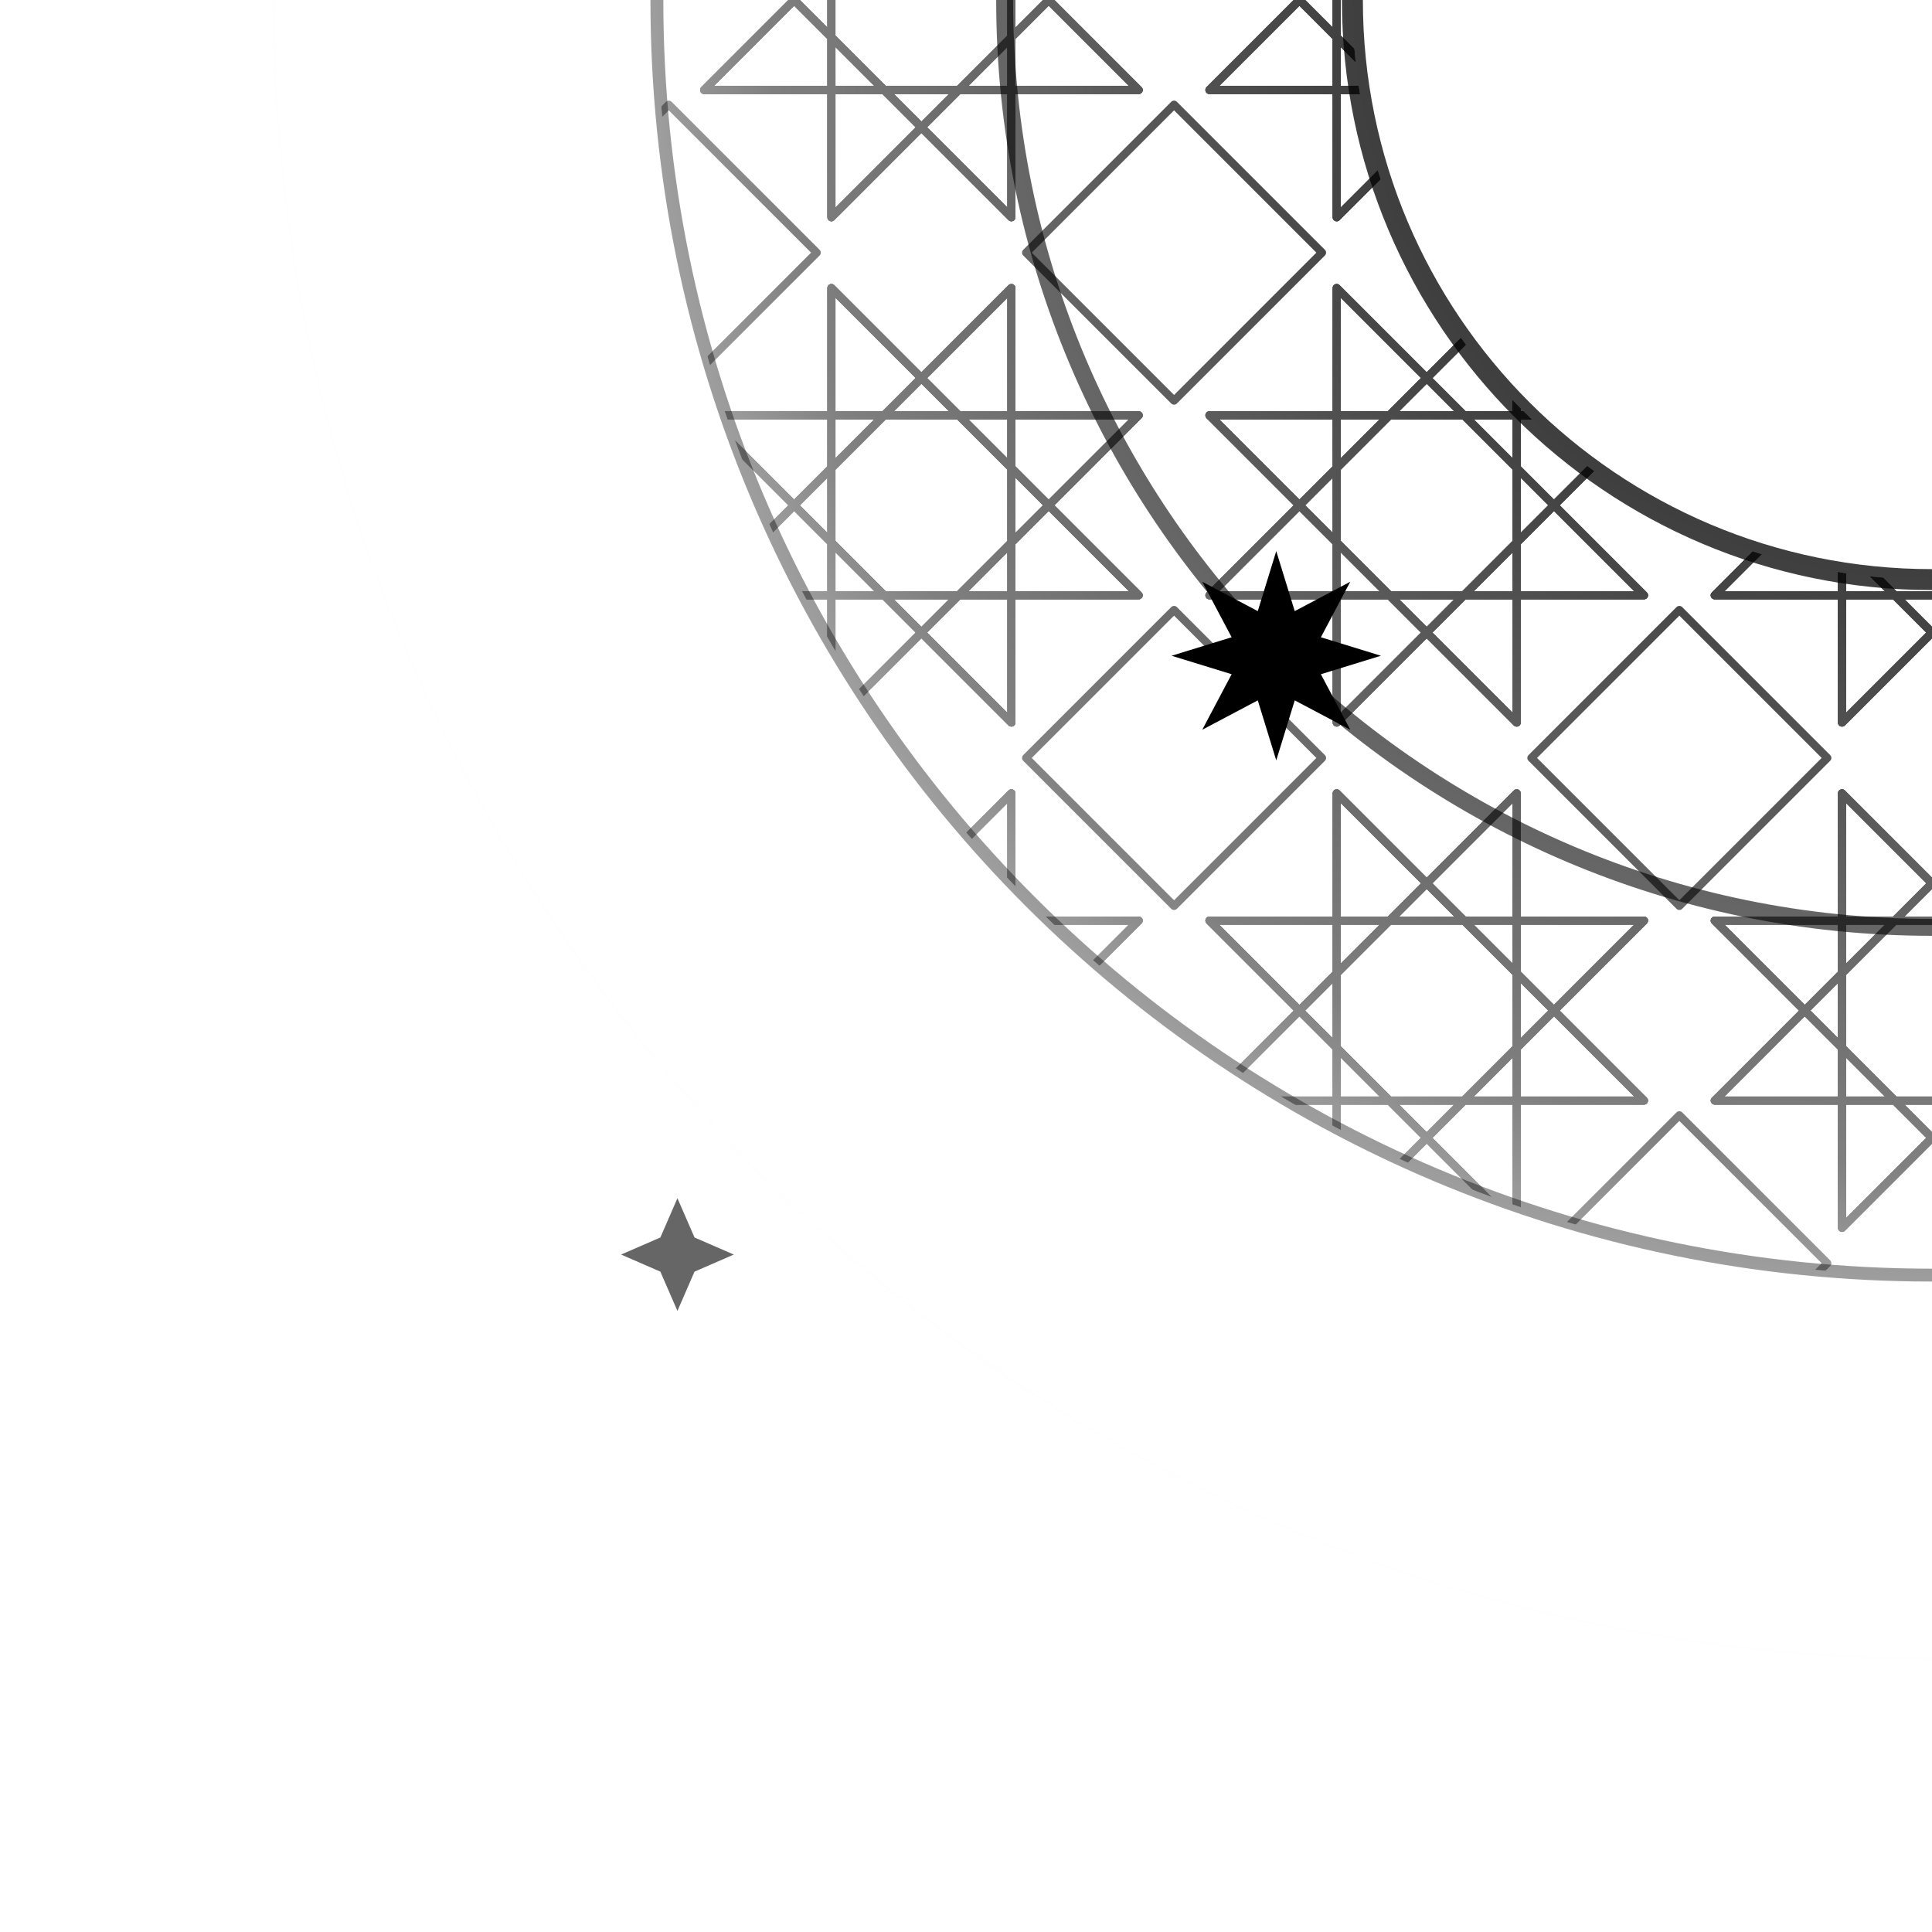
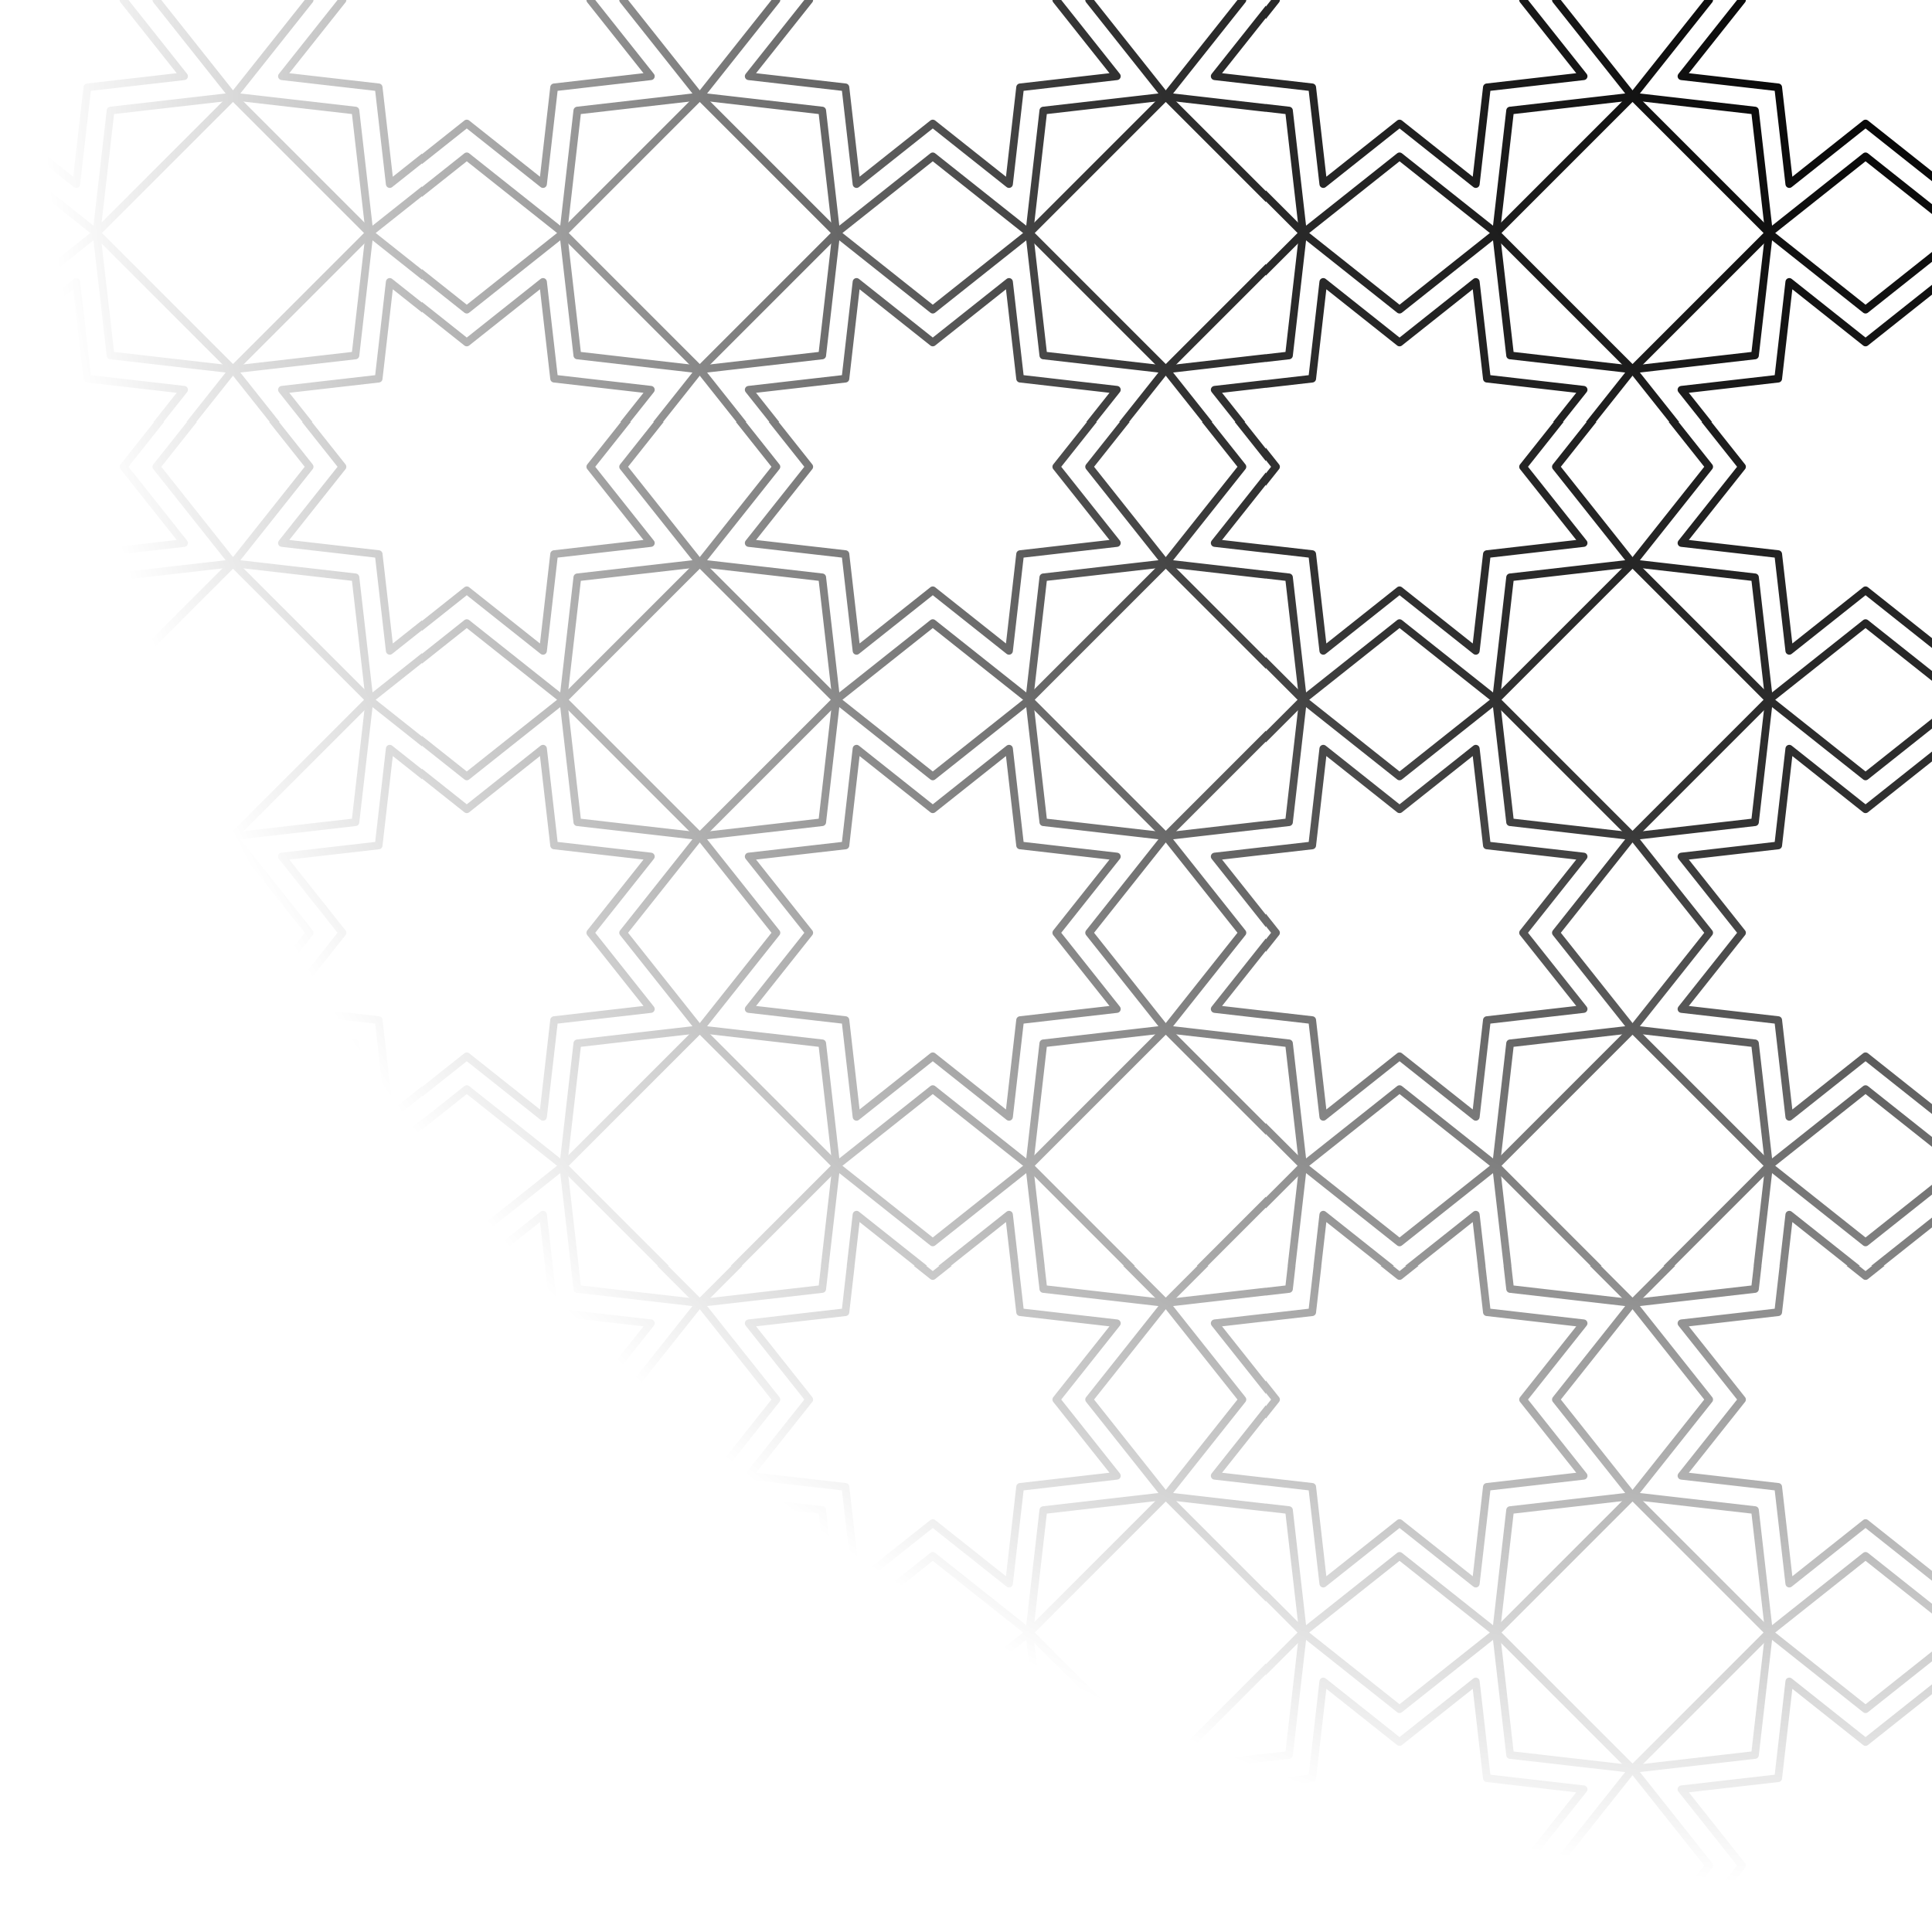
- <svg xmlns="http://www.w3.org/2000/svg" aria-hidden="true" viewBox="0 0 240 240">
+ <svg xmlns="http://www.w3.org/2000/svg" aria-hidden="true" viewBox="0 0 300 300">
  <defs>
-     <radialGradient id="a" cx="240" cy="0" r="206.4" gradientUnits="userSpaceOnUse">
-       <stop offset="0%" stop-color="#fff" />
-       <stop offset="70%" stop-color="#fff" stop-opacity=".5" />
-       <stop offset="100%" stop-color="#fff" stop-opacity="0" />
+     <radialGradient id="a" cx="300" cy="0" r="294" gradientUnits="userSpaceOnUse">
+       <stop offset="0" stop-color="#fff" />
+       <stop offset=".45" stop-color="#fff" stop-opacity=".8" />
+       <stop offset="1" stop-color="#fff" stop-opacity="0" />
    </radialGradient>
-     <clipPath id="b">
-       <path d="M81.6 0A158.4 158.4 0 0 0 240 158.4V72a72 72 0 0 1-72-72Z" />
-     </clipPath>
+     <pattern id="b" width="72.426" height="72.426" patternUnits="userSpaceOnUse">
+       <g fill="none" stroke="currentColor" stroke-linejoin="round" stroke-width="1.2">
+         <path d="m36.213 15-19.029 2.184L15 36.213 0 24.302l-15 11.911-2.184-19.029L-36.213 15l11.911-15-11.911-15 19.029-2.184L-15-36.213 0-24.302l15-11.911 2.184 19.029L36.213-15 24.302 0Z" />
+         <path d="m28.608 11.85-15.033 1.725-1.725 15.033L0 19.199l-11.85 9.409-1.725-15.033-15.033-1.725L-19.199 0l-9.409-11.85 15.033-1.725 1.725-15.033L0-19.199l11.85-9.409 1.725 15.033 15.033 1.725L19.199 0ZM108.64 15l-19.029 2.184-2.185 19.029-15-11.911-15 11.911-2.184-19.029L36.213 15 48.124 0 36.213-15l19.029-2.184 2.184-19.029 15 11.911 15-11.911 2.185 19.029L108.64-15 96.728 0Z" />
+         <path d="m101.035 11.85-15.033 1.725-1.726 15.033-11.85-9.409-11.85 9.409-1.725-15.033-15.033-1.725L53.228 0l-9.41-11.85 15.033-1.725 1.725-15.033 11.85 9.409 11.85-9.409 1.726 15.033 15.033 1.725L91.625 0ZM36.213 87.426l-19.029 2.185L15 108.64 0 96.728l-15 11.912-2.184-19.029-19.029-2.185 11.911-15-11.911-15 19.029-2.184L-15 36.213 0 48.124l15-11.911 2.184 19.029 19.029 2.184-11.911 15Z" />
+         <path d="m28.608 84.276-15.033 1.726-1.725 15.033L0 91.625l-11.85 9.41-1.725-15.033-15.033-1.726 9.409-11.85-9.409-11.85 15.033-1.725 1.725-15.033L0 53.228l11.85-9.41 1.725 15.033 15.033 1.725-9.409 11.85Zm80.032 3.15-19.029 2.185-2.185 19.029-15-11.912-15 11.912-2.184-19.029-19.029-2.185 11.911-15-11.911-15 19.029-2.184 2.184-19.029 15 11.911 15-11.911 2.185 19.029 19.029 2.184-11.912 15Z" />
+         <path d="m101.035 84.276-15.033 1.726-1.726 15.033-11.85-9.41-11.85 9.41-1.725-15.033-15.033-1.726 9.41-11.85-9.41-11.85 15.033-1.725 1.725-15.033 11.85 9.41 11.85-9.41 1.726 15.033 15.033 1.725-9.41 11.85ZM57.426 36.213 36.213 57.426 15 36.213 36.213 15Z" />
+       </g>
+     </pattern>
    <mask id="c">
-       <path fill="url(#a)" d="M0 0h240v240H0z" />
+       <path fill="url(#a)" d="M0 0h300v300H0z" />
    </mask>
  </defs>
-   <g fill="none" stroke="currentColor" stroke-linejoin="round" clip-path="url(#b)" mask="url(#c)">
-     <path d="M266.991-51.59h-53.982l38.171-38.171v53.982L213.009-73.95h53.982L228.82-35.779v-53.982Zm62.769 0h-53.981l38.171-38.171v53.982L275.779-73.95h53.981l-38.17 38.171v-53.982Zm-62.769 62.77h-53.982l38.171-38.171V26.99l-38.171-38.17h53.982L228.82 26.99v-53.981Zm62.769 0h-53.981l38.171-38.171V26.99l-38.171-38.17h53.981l-38.17 38.17v-53.981Zm-39.99-42.565L271.385-13 253-31.385l18.385-18.385Z" />
-     <path d="M266.991 11.18h-53.982l38.171-38.171v53.982L213.009-11.18h53.982L228.82 26.991v-53.982Zm62.769 0h-53.981l38.171-38.171v53.982L275.779-11.18h53.981l-38.17 38.171v-53.982Zm-62.769 62.77h-53.982l38.171-38.171V89.76l-38.171-38.17h53.982L228.82 89.76V35.779Zm62.769 0h-53.981l38.171-38.171V89.76l-38.171-38.17h53.981l-38.17 38.17V35.779Zm-39.99-42.565L271.385 49.77 253 31.385 271.385 13Z" />
-     <path d="M266.991 73.95h-53.982l38.171-38.171v53.982L213.009 51.59h53.982L228.82 89.761V35.779Zm62.769 0h-53.981l38.171-38.171v53.982L275.779 51.59h53.981l-38.17 38.171V35.779Zm-62.769 62.77h-53.982l38.171-38.171v53.981l-38.171-38.17h53.982l-38.171 38.17V98.549Zm62.769 0h-53.981l38.171-38.171v53.981l-38.171-38.17h53.981l-38.17 38.17V98.549Zm-39.99-42.565-18.385 18.385L253 94.155l18.385-18.385Z" />
-     <path d="M266.991 136.719h-53.982l38.171-38.171v53.982l-38.171-38.171h53.982L228.82 152.53V98.548Zm62.769 0h-53.981l38.171-38.171v53.982l-38.171-38.171h53.981l-38.17 38.171V98.548Zm-62.769 62.77h-53.982l38.171-38.171v53.981l-38.171-38.17h53.982l-38.171 38.17v-53.981Zm62.769 0h-53.981l38.171-38.171v53.981l-38.171-38.17h53.981l-38.17 38.17v-53.981Zm-39.99-42.565-18.385 18.385L253 156.924l18.385-18.385Z" />
-     <path d="M266.991 199.489h-53.982l38.171-38.171V215.3l-38.171-38.171h53.982L228.82 215.3v-53.982Zm62.769 0h-53.981l38.171-38.171V215.3l-38.171-38.171h53.981L291.59 215.3v-53.982Zm-62.769 62.77h-53.982l38.171-38.171v53.981l-38.171-38.17h53.982l-38.171 38.17v-53.981Zm62.769 0h-53.981l38.171-38.171v53.981l-38.171-38.17h53.981l-38.17 38.17v-53.981Zm-39.99-42.565-18.385 18.385L253 219.694l18.385-18.385Z" />
-     <path d="M266.991 262.258h-53.982l38.171-38.171v53.982l-38.171-38.171h53.982l-38.171 38.171v-53.982Zm62.769 0h-53.981l38.171-38.171v53.982l-38.171-38.171h53.981l-38.17 38.171v-53.982Zm-62.769 62.77h-53.982l38.171-38.171v53.981l-38.171-38.17h53.982l-38.171 38.17v-53.981Zm62.769 0h-53.981l38.171-38.171v53.981l-38.171-38.17h53.981l-38.17 38.17v-53.981Zm-39.99-42.565-18.385 18.385L253 282.463l18.385-18.385ZM204.221-51.59h-53.982l38.171-38.171v53.982L150.239-73.95h53.982L166.05-35.779v-53.982Zm62.769 0h-53.981l38.171-38.171v53.982L213.009-73.95h53.981l-38.17 38.171v-53.982Zm-62.769 62.77h-53.982l38.171-38.171V26.99l-38.171-38.17h53.982L166.05 26.99v-53.981Zm62.769 0h-53.981l38.171-38.171V26.99l-38.171-38.17h53.981l-38.17 38.17v-53.981ZM227-31.385 208.615-13 190.23-31.385l18.385-18.385Z" />
-     <path d="M204.221 11.18h-53.982l38.171-38.171v53.982L150.239-11.18h53.982L166.05 26.991v-53.982Zm62.769 0h-53.981l38.171-38.171v53.982L213.009-11.18h53.981l-38.17 38.171v-53.982Zm-62.769 62.77h-53.982l38.171-38.171V89.76l-38.171-38.17h53.982L166.05 89.76V35.779Zm62.769 0h-53.981l38.171-38.171V89.76l-38.171-38.17h53.981l-38.17 38.17V35.779ZM227 31.385 208.615 49.77 190.23 31.385 208.615 13Z" />
-     <path d="M204.221 73.95h-53.982l38.171-38.171v53.982L150.239 51.59h53.982L166.05 89.761V35.779Zm62.769 0h-53.981l38.171-38.171v53.982L213.009 51.59h53.981l-38.17 38.171V35.779Zm-62.769 62.77h-53.982l38.171-38.171v53.981l-38.171-38.17h53.982l-38.171 38.17V98.549Zm62.769 0h-53.981l38.171-38.171v53.981l-38.171-38.17h53.981l-38.17 38.17V98.549ZM227 94.155l-18.385 18.385-18.385-18.385 18.385-18.385Z" />
-     <path d="M204.221 136.719h-53.982l38.171-38.171v53.982l-38.171-38.171h53.982L166.05 152.53V98.548Zm62.769 0h-53.981l38.171-38.171v53.982l-38.171-38.171h53.981l-38.17 38.171V98.548Zm-62.769 62.77h-53.982l38.171-38.171v53.981l-38.171-38.17h53.982l-38.171 38.17v-53.981Zm62.769 0h-53.981l38.171-38.171v53.981l-38.171-38.17h53.981l-38.17 38.17v-53.981ZM227 156.924l-18.385 18.385-18.385-18.385 18.385-18.385Z" />
-     <path d="M204.221 199.489h-53.982l38.171-38.171V215.3l-38.171-38.171h53.982L166.05 215.3v-53.982Zm62.769 0h-53.981l38.171-38.171V215.3l-38.171-38.171h53.981L228.82 215.3v-53.982Zm-62.769 62.77h-53.982l38.171-38.171v53.981l-38.171-38.17h53.982l-38.171 38.17v-53.981Zm62.769 0h-53.981l38.171-38.171v53.981l-38.171-38.17h53.981l-38.17 38.17v-53.981ZM227 219.694l-18.385 18.385-18.385-18.385 18.385-18.385Z" />
-     <path d="M204.221 262.258h-53.982l38.171-38.171v53.982l-38.171-38.171h53.982l-38.171 38.171v-53.982Zm62.769 0h-53.981l38.171-38.171v53.982l-38.171-38.171h53.981l-38.17 38.171v-53.982Zm-62.769 62.77h-53.982l38.171-38.171v53.981l-38.171-38.17h53.982l-38.171 38.17v-53.981Zm62.769 0h-53.981l38.171-38.171v53.981l-38.171-38.17h53.981l-38.17 38.17v-53.981ZM227 282.463l-18.385 18.385-18.385-18.385 18.385-18.385ZM141.452-51.59H87.47l38.171-38.171v53.982L87.47-73.95h53.982l-38.171 38.171v-53.982Zm62.769 0H150.24l38.171-38.171v53.982L150.24-73.95h53.981l-38.17 38.171v-53.982Zm-62.769 62.77H87.47l38.171-38.171V26.99L87.47-11.18h53.982l-38.171 38.17v-53.981Zm62.769 0H150.24l38.171-38.171V26.99L150.24-11.18h53.981l-38.17 38.17v-53.981Zm-39.99-42.565L145.846-13l-18.385-18.385 18.385-18.385Z" />
-     <path d="M141.452 11.18H87.47l38.171-38.171v53.982L87.47-11.18h53.982l-38.171 38.171v-53.982Zm62.769 0H150.24l38.171-38.171v53.982L150.24-11.18h53.981l-38.17 38.171v-53.982Zm-62.769 62.77H87.47l38.171-38.171V89.76L87.47 51.59h53.982l-38.171 38.17V35.779Zm62.769 0H150.24l38.171-38.171V89.76L150.24 51.59h53.981l-38.17 38.17V35.779Zm-39.99-42.565L145.846 49.77l-18.385-18.385L145.846 13Z" />
-     <path d="M141.452 73.95H87.47l38.171-38.171v53.982L87.47 51.59h53.982l-38.171 38.171V35.779Zm62.769 0H150.24l38.171-38.171v53.982L150.24 51.59h53.981l-38.17 38.171V35.779Zm-62.769 62.77H87.47l38.171-38.171v53.981L87.47 114.36h53.982l-38.171 38.17V98.549Zm62.769 0H150.24l38.171-38.171v53.981l-38.171-38.17h53.981l-38.17 38.17V98.549Zm-39.99-42.565-18.385 18.385-18.385-18.385 18.385-18.385Z" />
-     <path d="M141.452 136.719H87.47l38.171-38.171v53.982L87.47 114.359h53.982l-38.171 38.171V98.548Zm62.769 0H150.24l38.171-38.171v53.982l-38.171-38.171h53.981l-38.17 38.171V98.548Zm-62.769 62.77H87.47l38.171-38.171v53.981l-38.171-38.17h53.982l-38.171 38.17v-53.981Zm62.769 0H150.24l38.171-38.171v53.981l-38.171-38.17h53.981l-38.17 38.17v-53.981Zm-39.99-42.565-18.385 18.385-18.385-18.385 18.385-18.385Z" />
-     <path d="M141.452 199.489H87.47l38.171-38.171V215.3L87.47 177.129h53.982L103.281 215.3v-53.982Zm62.769 0H150.24l38.171-38.171V215.3l-38.171-38.171h53.981l-38.17 38.171v-53.982Zm-62.769 62.77H87.47l38.171-38.171v53.981l-38.171-38.17h53.982l-38.171 38.17v-53.981Zm62.769 0H150.24l38.171-38.171v53.981l-38.171-38.17h53.981l-38.17 38.17v-53.981Zm-39.99-42.565-18.385 18.385-18.385-18.385 18.385-18.385Z" />
-     <path d="M141.452 262.258H87.47l38.171-38.171v53.982L87.47 239.898h53.982l-38.171 38.171v-53.982Zm62.769 0H150.24l38.171-38.171v53.982l-38.171-38.171h53.981l-38.17 38.171v-53.982Zm-62.769 62.77H87.47l38.171-38.171v53.981l-38.171-38.17h53.982l-38.171 38.17v-53.981Zm62.769 0H150.24l38.171-38.171v53.981l-38.171-38.17h53.981l-38.17 38.17v-53.981Zm-39.99-42.565-18.385 18.385-18.385-18.385 18.385-18.385ZM78.682-51.59H24.7l38.171-38.171v53.982L24.7-73.95h53.982L40.511-35.779v-53.982Zm62.769 0H87.47l38.171-38.171v53.982L87.47-73.95h53.981l-38.17 38.171v-53.982ZM78.682 11.18H24.7l38.171-38.171V26.99L24.7-11.18h53.982L40.511 26.99v-53.981Zm62.769 0H87.47l38.171-38.171V26.99L87.47-11.18h53.981l-38.17 38.17v-53.981Zm-39.99-42.565L83.076-13 64.691-31.385 83.076-49.77Z" />
-     <path d="M78.682 11.18H24.7l38.171-38.171v53.982L24.7-11.18h53.982L40.511 26.991v-53.982Zm62.769 0H87.47l38.171-38.171v53.982L87.47-11.18h53.981l-38.17 38.171v-53.982ZM78.682 73.95H24.7l38.171-38.171V89.76L24.7 51.59h53.982L40.511 89.76V35.779Zm62.769 0H87.47l38.171-38.171V89.76L87.47 51.59h53.981l-38.17 38.17V35.779Zm-39.99-42.565L83.076 49.77 64.691 31.385 83.076 13Z" />
-     <path d="M78.682 73.95H24.7l38.171-38.171v53.982L24.7 51.59h53.982L40.511 89.761V35.779Zm62.769 0H87.47l38.171-38.171v53.982L87.47 51.59h53.981l-38.17 38.171V35.779Zm-62.769 62.77H24.7l38.171-38.171v53.981L24.7 114.36h53.982l-38.171 38.17V98.549Zm62.769 0H87.47l38.171-38.171v53.981L87.47 114.36h53.981l-38.17 38.17V98.549Zm-39.99-42.565L83.076 112.54 64.691 94.155 83.076 75.77Z" />
-     <path d="M78.682 136.719H24.7l38.171-38.171v53.982L24.7 114.359h53.982L40.511 152.53V98.548Zm62.769 0H87.47l38.171-38.171v53.982L87.47 114.359h53.981l-38.17 38.171V98.548Zm-62.769 62.77H24.7l38.171-38.171v53.981L24.7 177.129h53.982l-38.171 38.17v-53.981Zm62.769 0H87.47l38.171-38.171v53.981l-38.171-38.17h53.981l-38.17 38.17v-53.981Zm-39.99-42.565-18.385 18.385-18.385-18.385 18.385-18.385Z" />
-     <path d="M78.682 199.489H24.7l38.171-38.171V215.3L24.7 177.129h53.982L40.511 215.3v-53.982Zm62.769 0H87.47l38.171-38.171V215.3L87.47 177.129h53.981l-38.17 38.171v-53.982Zm-62.769 62.77H24.7l38.171-38.171v53.981L24.7 239.899h53.982l-38.171 38.17v-53.981Zm62.769 0H87.47l38.171-38.171v53.981l-38.171-38.17h53.981l-38.17 38.17v-53.981Zm-39.99-42.565-18.385 18.385-18.385-18.385 18.385-18.385Z" />
-     <path d="M78.682 262.258H24.7l38.171-38.171v53.982L24.7 239.898h53.982l-38.171 38.171v-53.982Zm62.769 0H87.47l38.171-38.171v53.982L87.47 239.898h53.981l-38.17 38.171v-53.982Zm-62.769 62.77H24.7l38.171-38.171v53.981L24.7 302.668h53.982l-38.171 38.17v-53.981Zm62.769 0H87.47l38.171-38.171v53.981l-38.171-38.17h53.981l-38.17 38.17v-53.981Zm-39.99-42.565-18.385 18.385-18.385-18.385 18.385-18.385ZM15.913-51.59h-53.982L.102-89.761v53.982L-38.069-73.95h53.982l-38.171 38.171v-53.982Zm62.769 0H24.701l38.171-38.171v53.982L24.701-73.95h53.981l-38.17 38.171v-53.982ZM15.913 11.18h-53.982L.102-26.991V26.99l-38.171-38.17h53.982l-38.171 38.17v-53.981Zm62.769 0H24.701l38.171-38.171V26.99L24.701-11.18h53.981l-38.17 38.17v-53.981Zm-39.99-42.565L20.307-13 1.922-31.385 20.307-49.77Z" />
-     <path d="M15.913 11.18h-53.982L.102-26.991v53.982L-38.069-11.18h53.982l-38.171 38.171v-53.982Zm62.769 0H24.701l38.171-38.171v53.982L24.701-11.18h53.981l-38.17 38.171v-53.982ZM15.913 73.95h-53.982L.102 35.779V89.76l-38.171-38.17h53.982l-38.171 38.17V35.779Zm62.769 0H24.701l38.171-38.171V89.76L24.701 51.59h53.981l-38.17 38.17V35.779Zm-39.99-42.565L20.307 49.77 1.922 31.385 20.307 13Z" />
-     <path d="M15.913 73.95h-53.982L.102 35.779v53.982L-38.069 51.59h53.982l-38.171 38.171V35.779Zm62.769 0H24.701l38.171-38.171v53.982L24.701 51.59h53.981l-38.17 38.171V35.779Zm-62.769 62.77h-53.982L.102 98.549v53.981l-38.171-38.17h53.982l-38.171 38.17V98.549Zm62.769 0H24.701l38.171-38.171v53.981l-38.171-38.17h53.981l-38.17 38.17V98.549Zm-39.99-42.565L20.307 112.54 1.922 94.155 20.307 75.77Z" />
-     <path d="M15.913 136.719h-53.982L.102 98.548v53.982l-38.171-38.171h53.982l-38.171 38.171V98.548Zm62.769 0H24.701l38.171-38.171v53.982l-38.171-38.171h53.981l-38.17 38.171V98.548Zm-62.769 62.77h-53.982L.102 161.318v53.981l-38.171-38.17h53.982l-38.171 38.17v-53.981Zm62.769 0H24.701l38.171-38.171v53.981l-38.171-38.17h53.981l-38.17 38.17v-53.981Zm-39.99-42.565-18.385 18.385-18.385-18.385 18.385-18.385Z" />
-     <path d="M15.913 199.489h-53.982L.102 161.318V215.3l-38.171-38.171h53.982L-22.258 215.3v-53.982Zm62.769 0H24.701l38.171-38.171V215.3l-38.171-38.171h53.981L40.512 215.3v-53.982Zm-62.769 62.77h-53.982L.102 224.088v53.981l-38.171-38.17h53.982l-38.171 38.17v-53.981Zm62.769 0H24.701l38.171-38.171v53.981l-38.171-38.17h53.981l-38.17 38.17v-53.981Zm-39.99-42.565-18.385 18.385-18.385-18.385 18.385-18.385Z" />
-     <path d="M15.913 262.258h-53.982L.102 224.087v53.982l-38.171-38.171h53.982l-38.171 38.171v-53.982Zm62.769 0H24.701l38.171-38.171v53.982l-38.171-38.171h53.981l-38.17 38.171v-53.982Zm-62.769 62.77h-53.982L.102 286.857v53.981l-38.171-38.17h53.982l-38.171 38.17v-53.981Zm62.769 0H24.701l38.171-38.171v53.981l-38.171-38.17h53.981l-38.17 38.17v-53.981Zm-39.99-42.565-18.385 18.385-18.385-18.385 18.385-18.385ZM-46.857-51.59h-53.982l38.171-38.171v53.982l-38.171-38.171h53.982l-38.171 38.171v-53.982Zm62.769 0h-53.981L.102-89.761v53.982L-38.069-73.95h53.981l-38.17 38.171v-53.982Zm-62.769 62.77h-53.982l38.171-38.171V26.99l-38.171-38.17h53.982l-38.171 38.17v-53.981Zm62.769 0h-53.981L.102-26.991V26.99l-38.171-38.17h53.981l-38.17 38.17v-53.981Zm-39.99-42.565L-42.463-13l-18.385-18.385 18.385-18.385Z" />
-     <path d="M-46.857 11.18h-53.982l38.171-38.171v53.982l-38.171-38.171h53.982l-38.171 38.171v-53.982Zm62.769 0h-53.981L.102-26.991v53.982L-38.069-11.18h53.981l-38.17 38.171v-53.982Zm-62.769 62.77h-53.982l38.171-38.171V89.76l-38.171-38.17h53.982l-38.171 38.17V35.779Zm62.769 0h-53.981L.102 35.779V89.76l-38.171-38.17h53.981l-38.17 38.17V35.779Zm-39.99-42.565L-42.463 49.77l-18.385-18.385L-42.463 13Z" />
-     <path d="M-46.857 73.95h-53.982l38.171-38.171v53.982l-38.171-38.171h53.982l-38.171 38.171V35.779Zm62.769 0h-53.981L.102 35.779v53.982L-38.069 51.59h53.981l-38.17 38.171V35.779Zm-62.769 62.77h-53.982l38.171-38.171v53.981l-38.171-38.17h53.982l-38.171 38.17V98.549Zm62.769 0h-53.981L.102 98.549v53.981l-38.171-38.17h53.981l-38.17 38.17V98.549Zm-39.99-42.565-18.385 18.385-18.385-18.385 18.385-18.385Z" />
-     <path d="M-46.857 136.719h-53.982l38.171-38.171v53.982l-38.171-38.171h53.982l-38.171 38.171V98.548Zm62.769 0h-53.981L.102 98.548v53.982l-38.171-38.171h53.981l-38.17 38.171V98.548Zm-62.769 62.77h-53.982l38.171-38.171v53.981l-38.171-38.17h53.982l-38.171 38.17v-53.981Zm62.769 0h-53.981L.102 161.318v53.981l-38.171-38.17h53.981l-38.17 38.17v-53.981Zm-39.99-42.565-18.385 18.385-18.385-18.385 18.385-18.385Z" />
-     <path d="M-46.857 199.489h-53.982l38.171-38.171V215.3l-38.171-38.171h53.982L-85.028 215.3v-53.982Zm62.769 0h-53.981L.102 161.318V215.3l-38.171-38.171h53.981l-38.17 38.171v-53.982Zm-62.769 62.77h-53.982l38.171-38.171v53.981l-38.171-38.17h53.982l-38.171 38.17v-53.981Zm62.769 0h-53.981L.102 224.088v53.981l-38.171-38.17h53.981l-38.17 38.17v-53.981Zm-39.99-42.565-18.385 18.385-18.385-18.385 18.385-18.385Z" />
-     <path d="M-46.857 262.258h-53.982l38.171-38.171v53.982l-38.171-38.171h53.982l-38.171 38.171v-53.982Zm62.769 0h-53.981L.102 224.087v53.982l-38.171-38.171h53.981l-38.17 38.171v-53.982Zm-62.769 62.77h-53.982l38.171-38.171v53.981l-38.171-38.17h53.982l-38.171 38.17v-53.981Zm62.769 0h-53.981L.102 286.857v53.981l-38.171-38.17h53.981l-38.17 38.17v-53.981Zm-39.99-42.565-18.385 18.385-18.385-18.385 18.385-18.385Z" />
-   </g>
-   <g fill="none" stroke="currentColor" stroke-linecap="round" mask="url(#c)">
-     <path stroke-width="2.6" d="M168 0a72 72 0 0 0 72 72" />
-     <path stroke-width="2.1" d="M124.8 0A115.2 115.2 0 0 0 240 115.2" />
-     <path stroke-width="1.6" d="M81.6 0A158.4 158.4 0 0 0 240 158.4" />
-     <path stroke-width="1.1" d="M33.6 0A206.4 206.4 0 0 0 240 206.4" />
-   </g>
-   <path fill="currentColor" d="m158.541 68.459 2.296 7.456 6.897-3.649-3.649 6.897 7.456 2.296-7.456 2.296 3.649 6.896-6.897-3.649-2.296 7.457-2.296-7.457-6.896 3.649 3.649-6.896-7.457-2.296 7.457-2.296-3.649-6.897 6.896 3.649Z" />
-   <path fill="currentColor" d="m84.154 148.846 2.121 4.879 4.879 2.121-4.879 2.122-2.121 4.878-2.122-4.878-4.878-2.122 4.878-2.121Z" opacity=".6" />
+   <path fill="url(#b)" d="M0 0h300v300H0z" mask="url(#c)" />
</svg>
